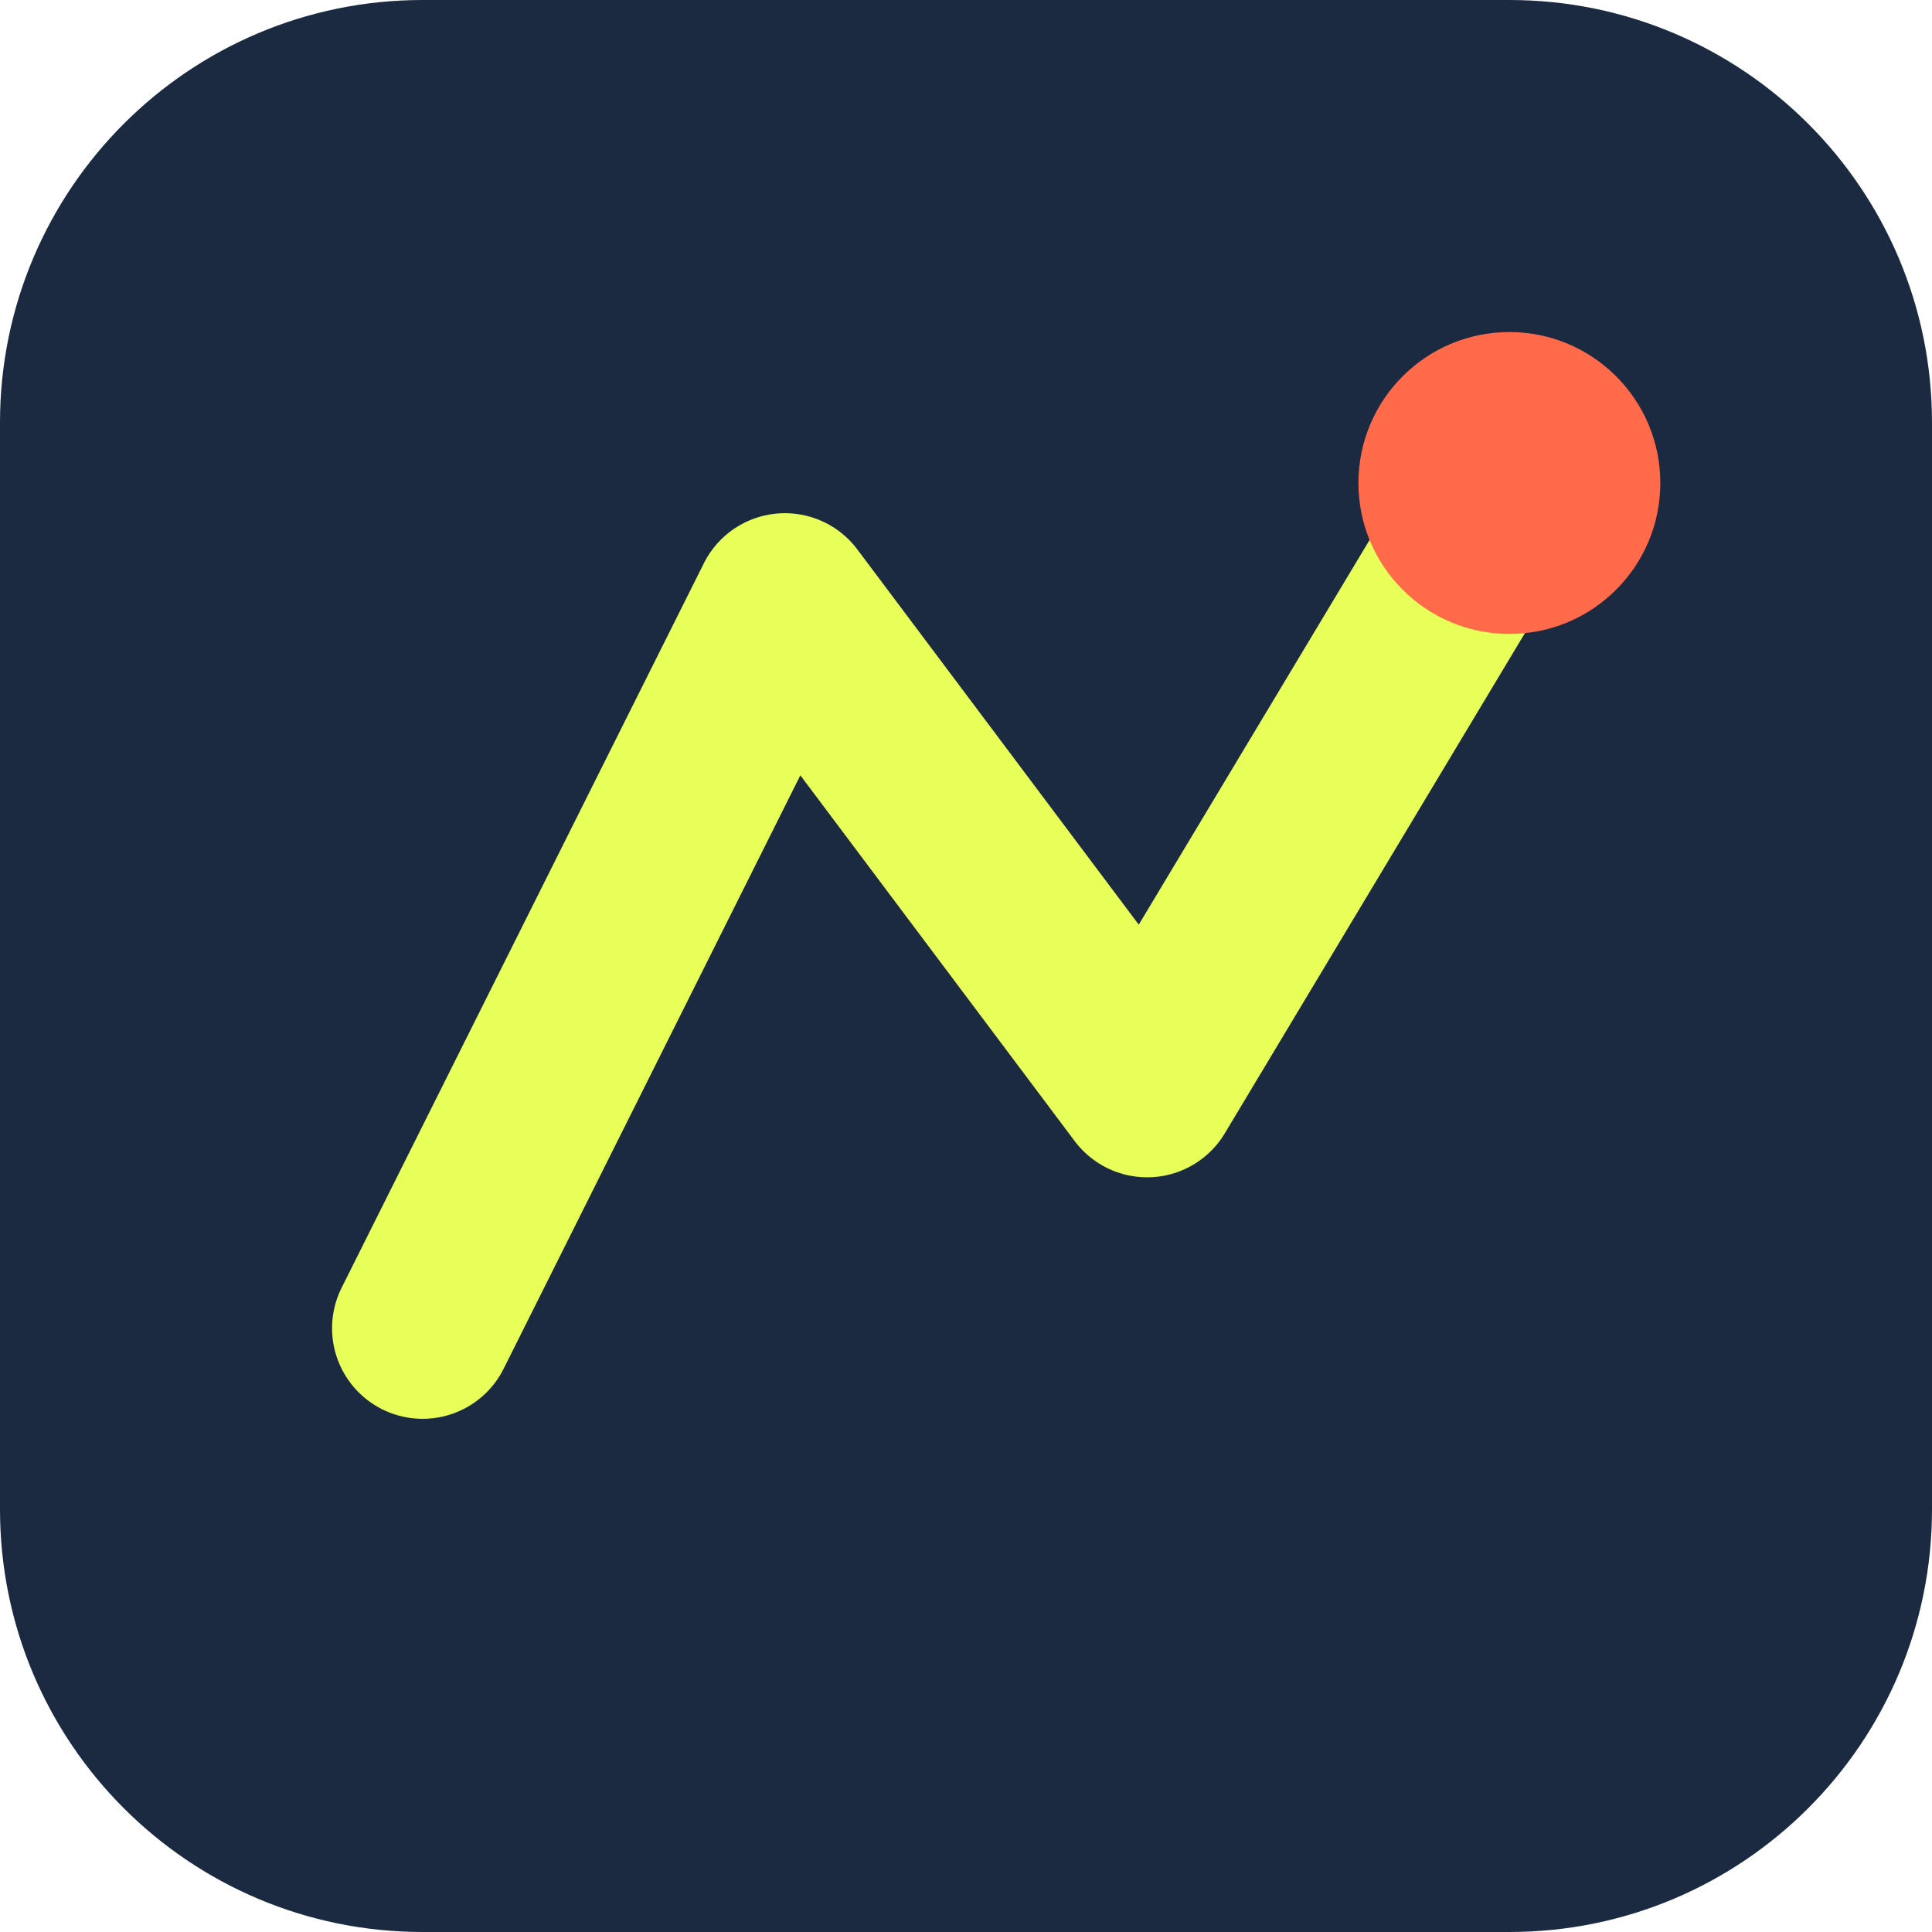
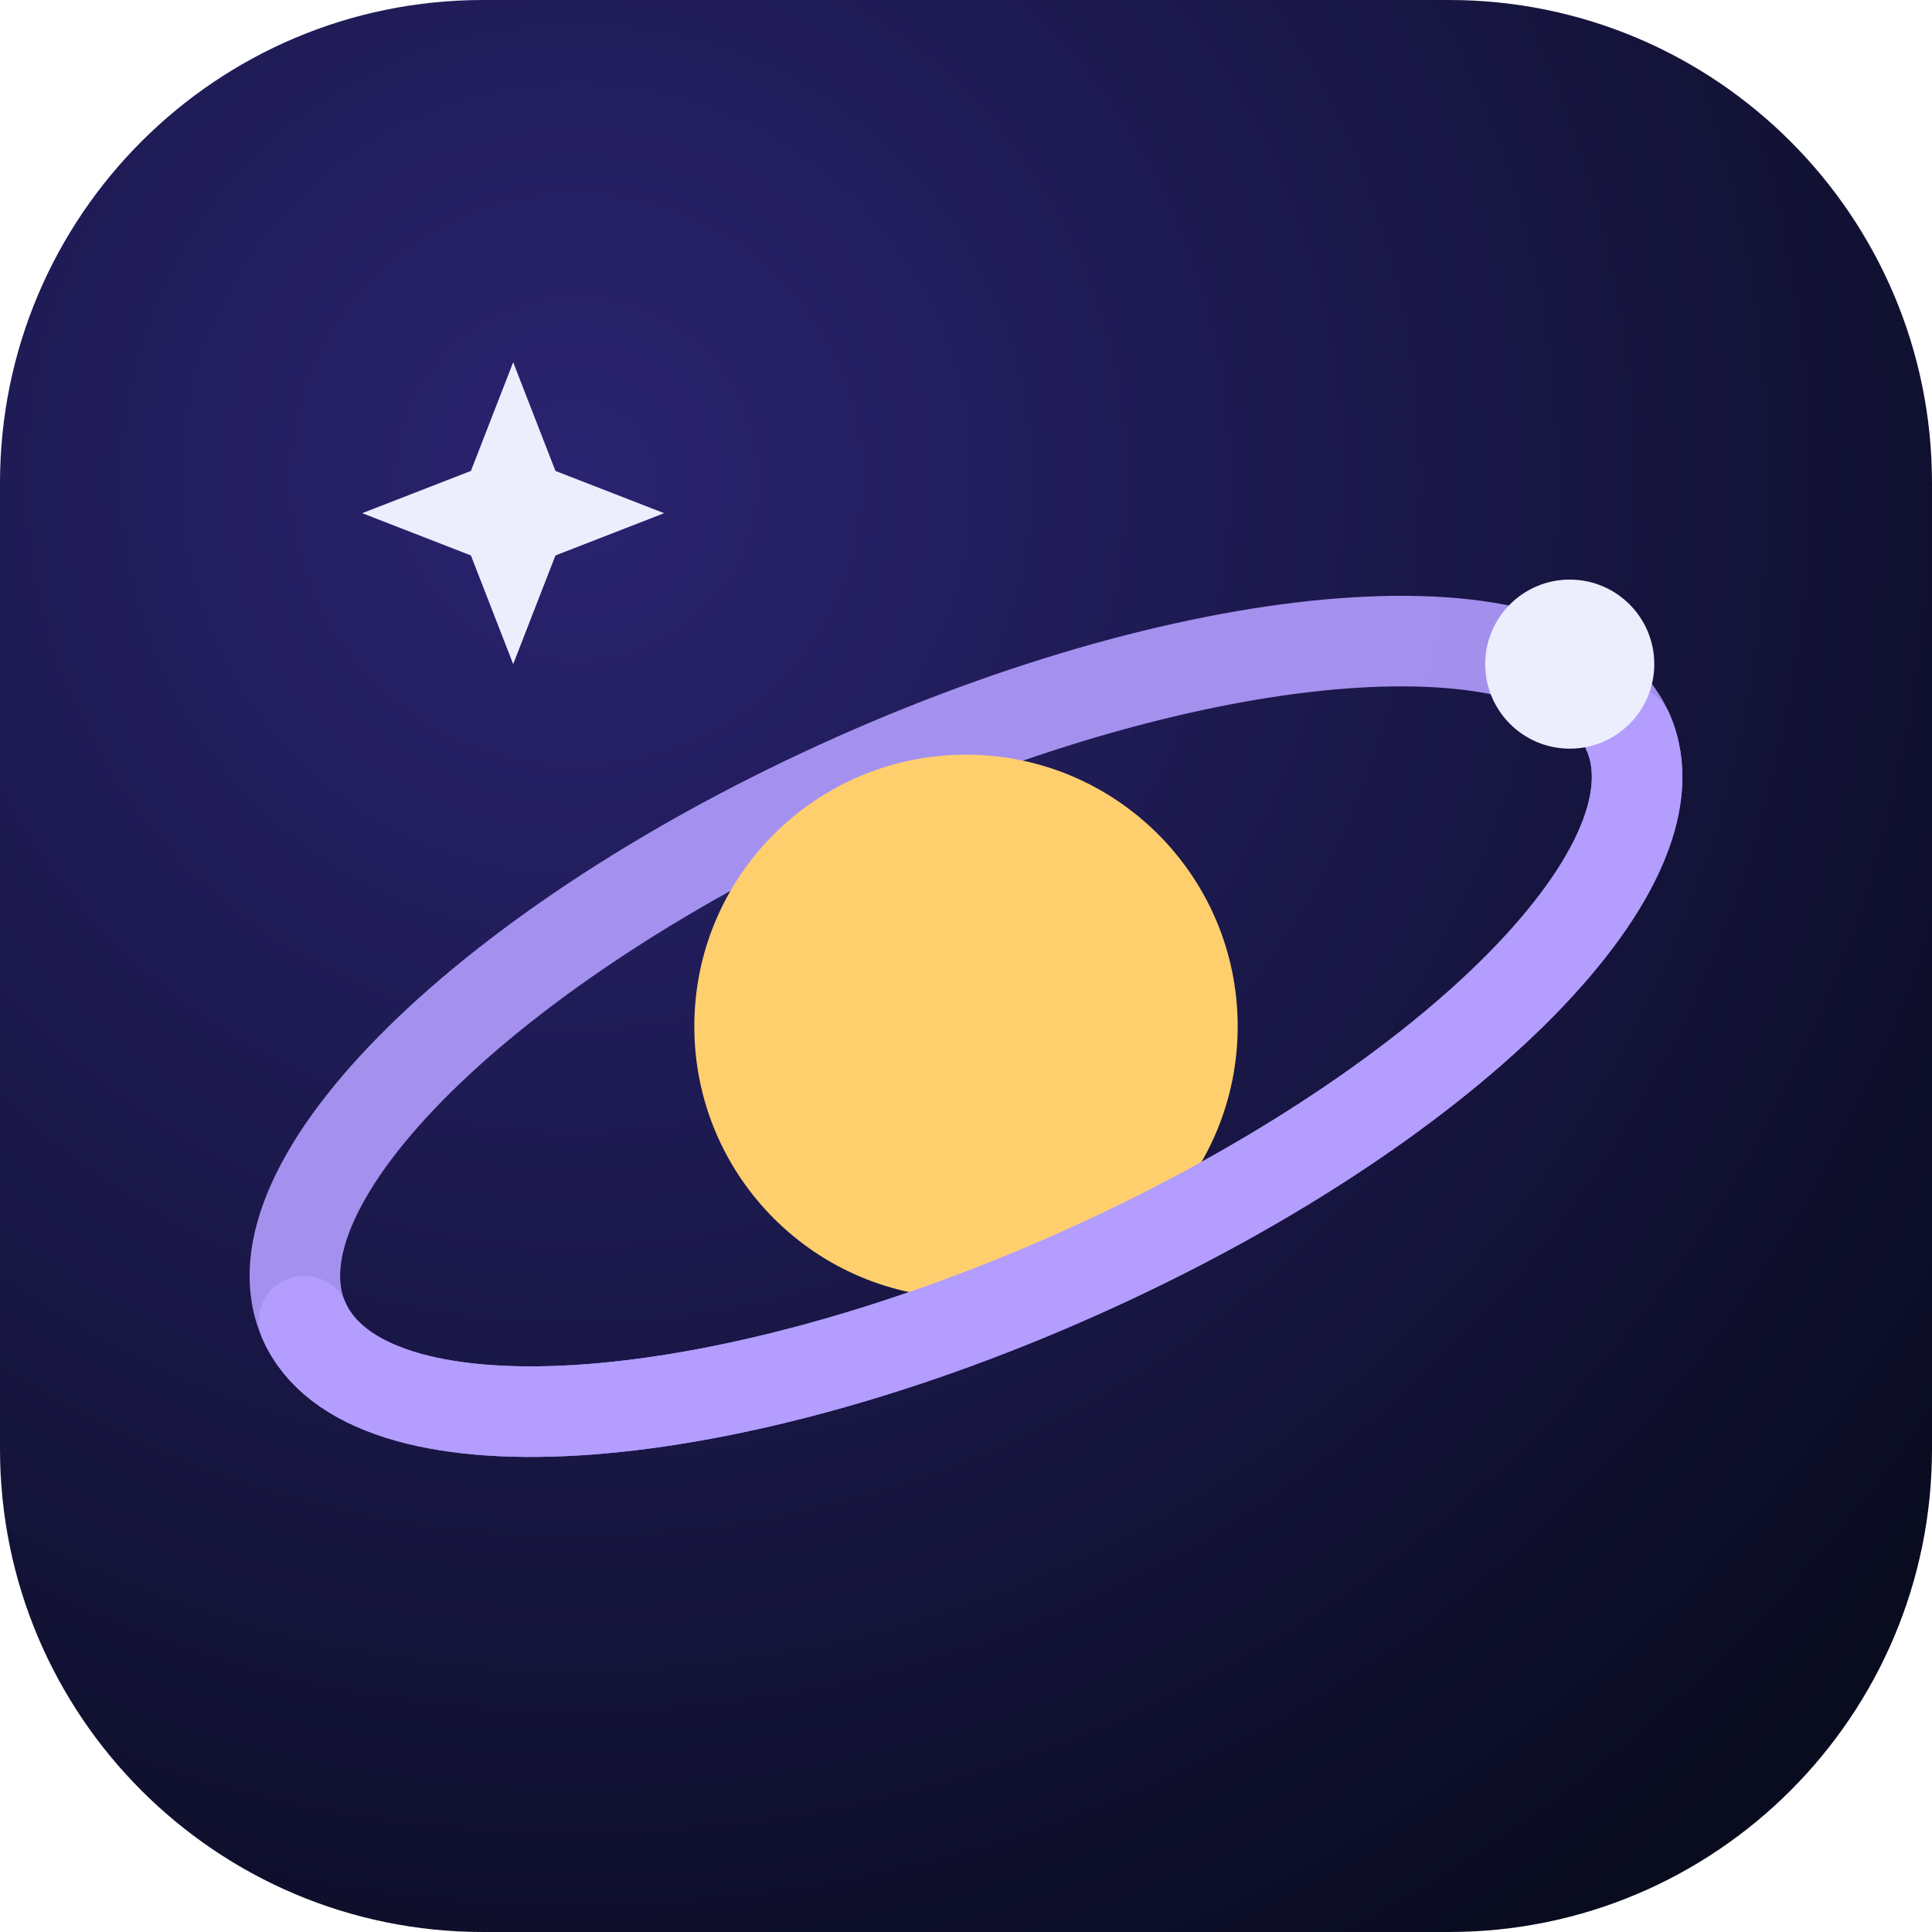
<svg xmlns="http://www.w3.org/2000/svg" viewBox="0 0 64 64">
-   <rect width="64" height="64" rx="14" fill="#1b2a41" />
-   <path d="M14 44 L26 20 L38 36 L50 16" fill="none" stroke="#e8ff59" stroke-width="6" stroke-linecap="round" stroke-linejoin="round" />
-   <circle cx="50" cy="16" r="5" fill="#ff6b4a" />
+   <defs>
+     <radialGradient id="g" cx="30%" cy="25%" r="90%">
+       <stop offset="0" stop-color="#2a2370" />
+       <stop offset="1" stop-color="#090b1e" />
+     </radialGradient>
+   </defs>
+   <rect width="64" height="64" rx="16" fill="url(#g)" />
+   <ellipse cx="32" cy="34" rx="24" ry="9" fill="none" stroke="#b39dff" stroke-width="3" transform="rotate(-24 32 34)" opacity="0.9" />
+   <circle cx="32" cy="34" r="9" fill="#ffcf6e" />
+   <path d="M8 34 A24 9 0 0 0 56 34" fill="none" stroke="#b39dff" stroke-width="3" stroke-linecap="round" transform="rotate(-24 32 34)" />
+   <circle cx="52" cy="22" r="2.8" fill="#eceefe" />
+   <path d="M17 12 l1.4 3.6 3.6 1.4 -3.6 1.4 -1.4 3.6 -1.4 -3.6 -3.6 -1.4 3.6 -1.4z" fill="#eceefe" />
</svg>
